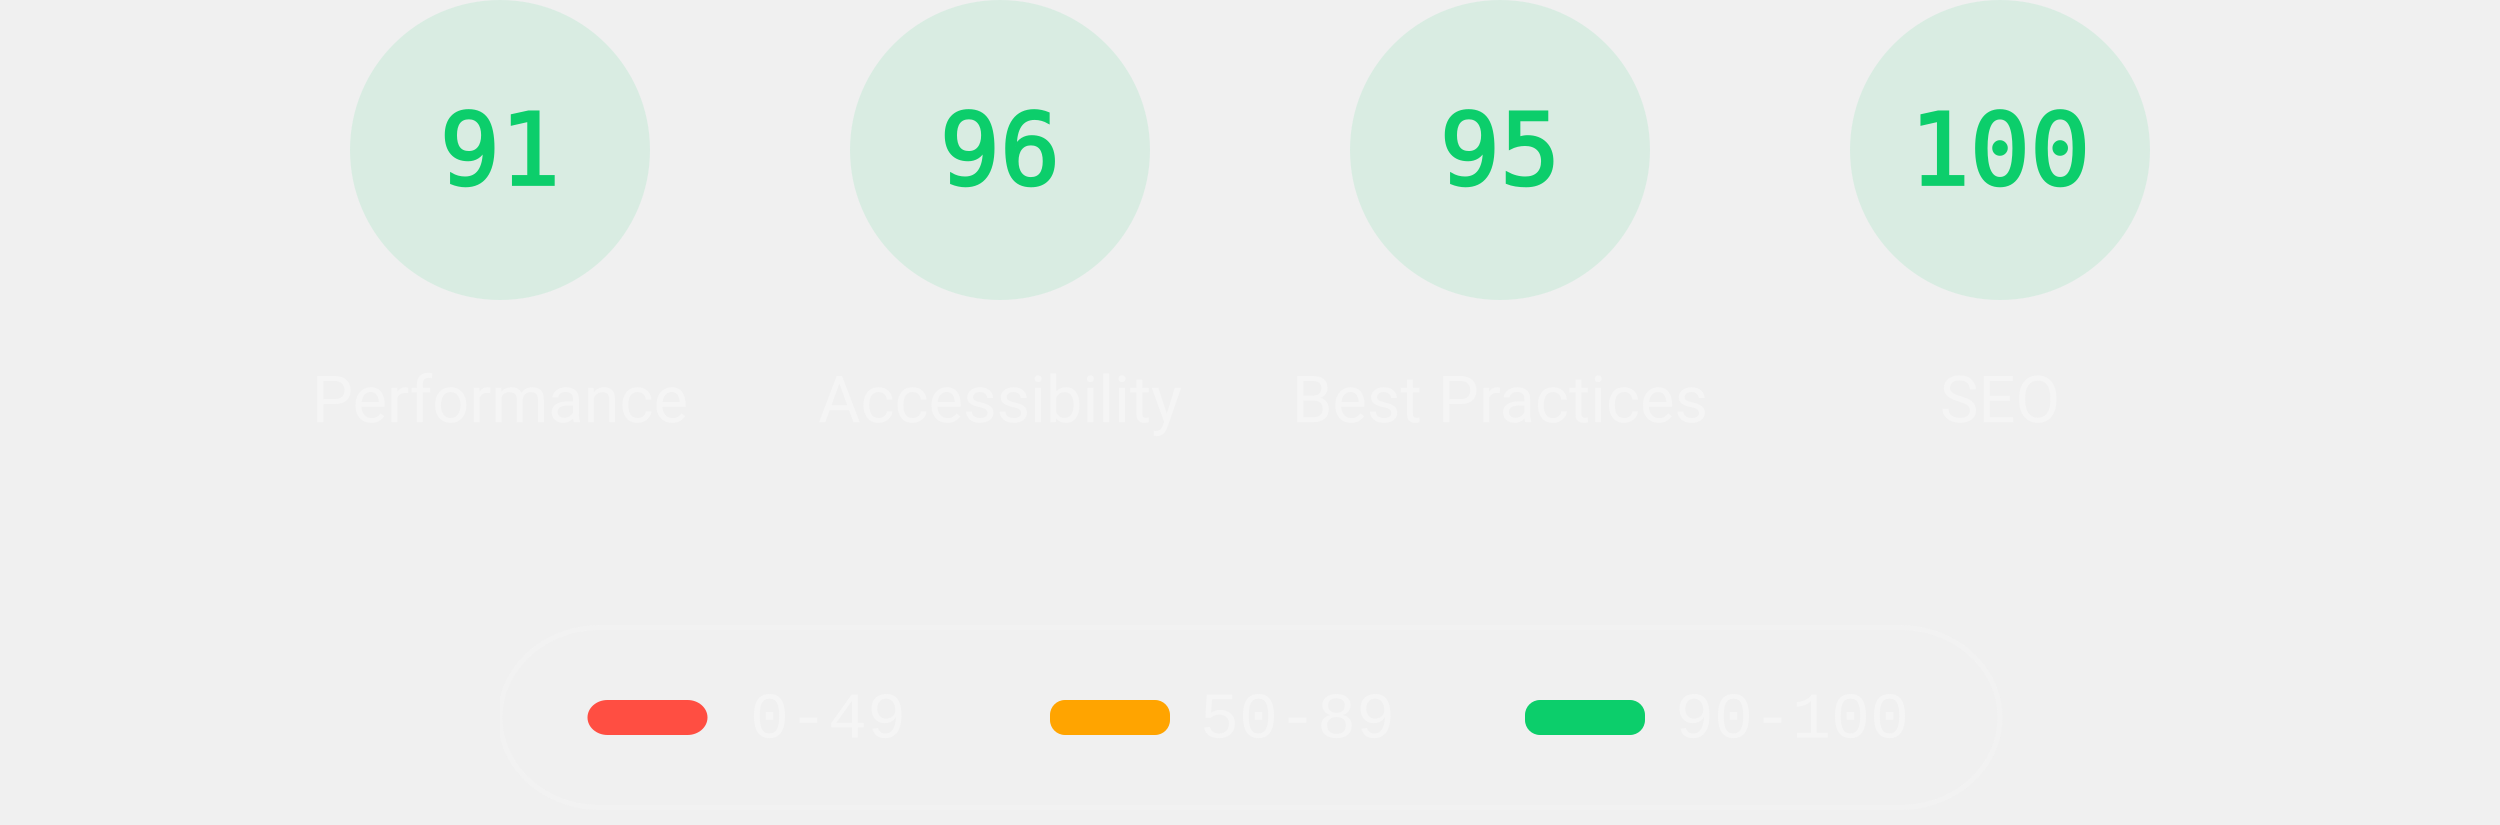
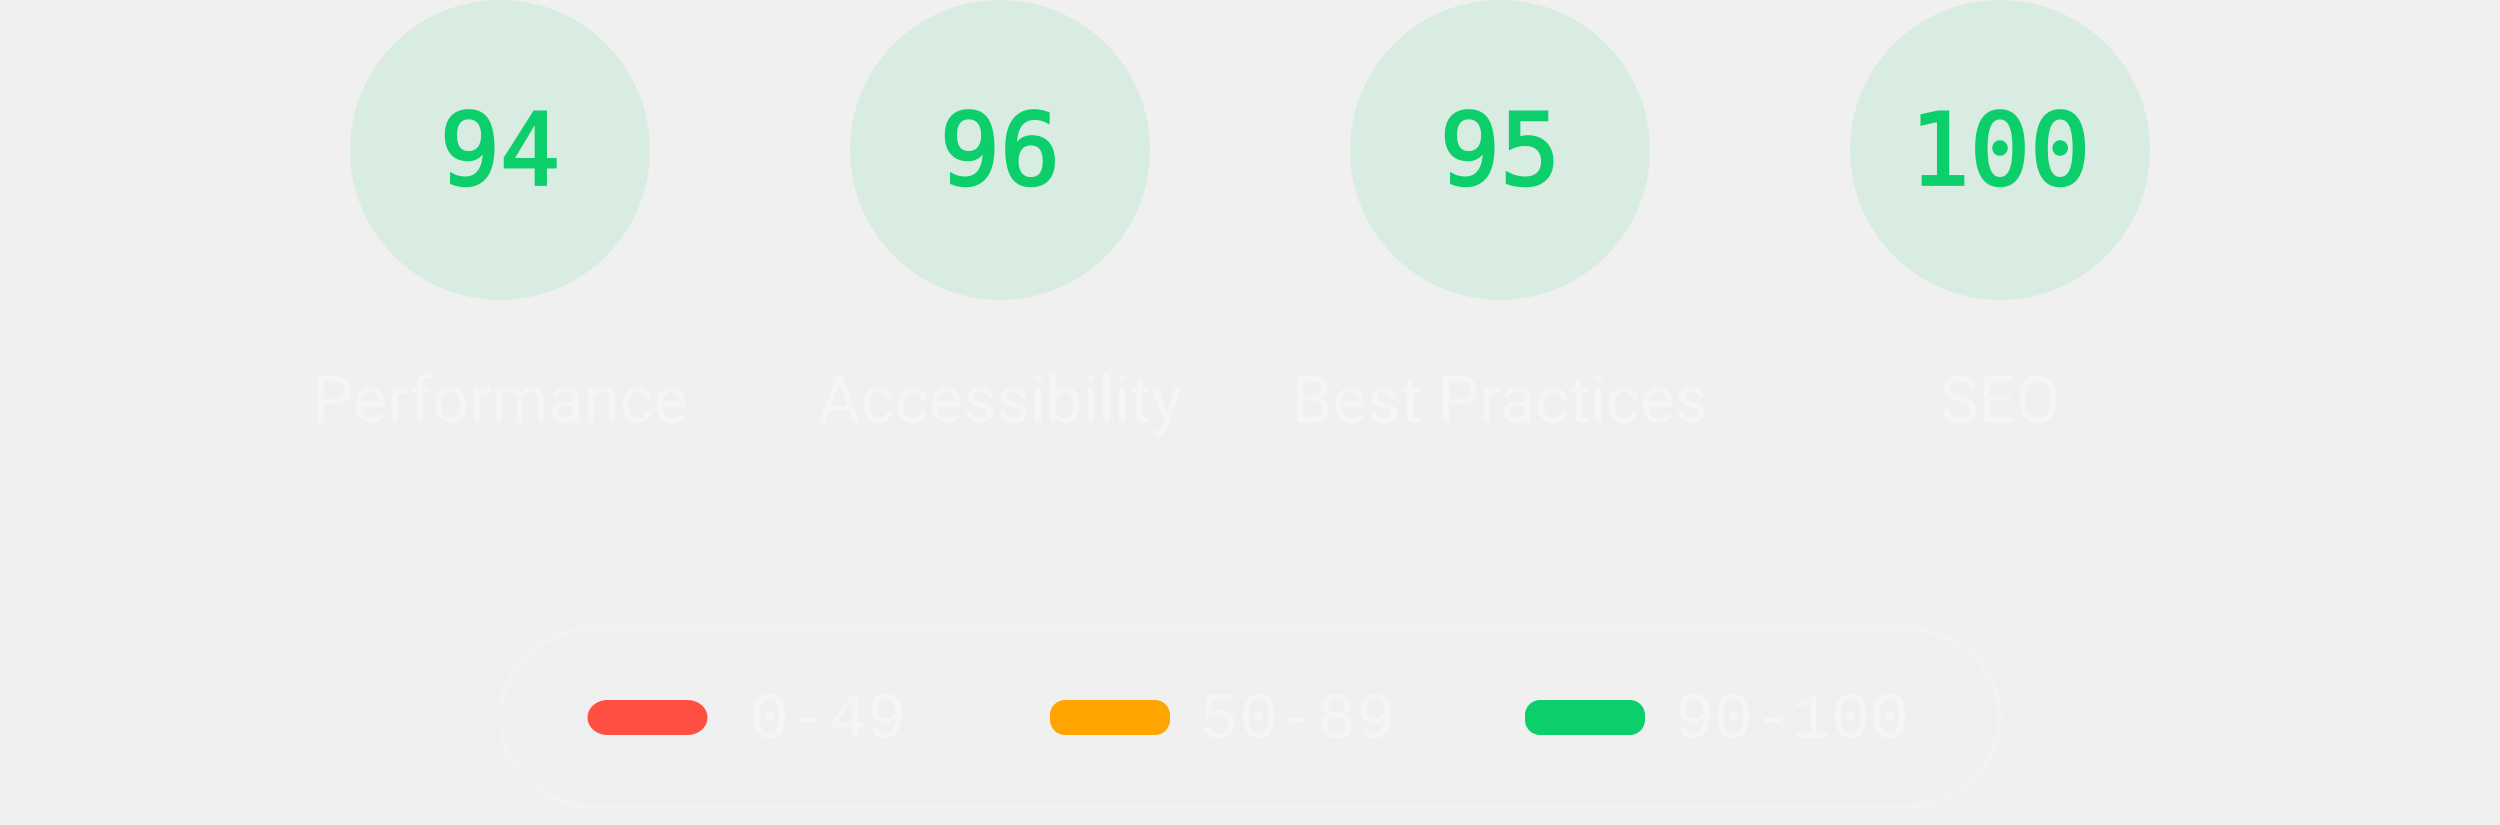
<svg xmlns="http://www.w3.org/2000/svg" class="theme--dark" fill="none" width="1000" height="330">
  <style>
			.gauge-base {
				opacity: 0.1
			}

			.gauge-arc {
				fill: none;
				animation-delay: 250ms;
				stroke-linecap: round;
				transform: rotate(-90deg);
				transform-origin: 100px 60px;
				animation: load-gauge 1s ease forwards
			}

			.guage-text {
				font-size: 40px;
				font-family: monospace;
				text-align: center
			}

			.guage-red {
				color: #ff4e42;
				fill: #ff4e42;
				stroke: #ff4e42
			}
			.guage-orange {
				color: #ffa400;
				fill: #ffa400;
				stroke: #ffa400
			}
			.guage-green {
				color: #0cce6b;
				fill: #0cce6b;
				stroke: #0cce6b
			}
			.theme--agnostic .guage-undefined {
				color: #5c5c5c;
				fill: #5c5c5c;
				stroke: #5c5c5c
			}
			.theme--light .guage-undefined {
				color: #1e1e1e;
				fill: #1e1e1e;
				stroke: #1e1e1e
			}
			.theme--dark .guage-undefined {
				color: #f5f5f5;
				fill: #f5f5f5;
				stroke: #f5f5f5
			}

			.guage-title {
				stroke: none;
				font-size: 26px;
				line-height: 26px;
				font-family: Roboto, Halvetica, Arial, sans-serif
			}
			.metric.guage-title {
				font-family: 'Courier New', Courier, monospace
			}
			.theme--agnostic .guage-title {
				color: #737373;
				fill: #737373
			}
			.theme--light .guage-title {
				color: #212121;
				fill: #212121
			}
			.theme--dark .guage-title {
				color: #f5f5f5;
				fill: #f5f5f5
			}

			@keyframes load-gauge {
				from {
					stroke-dasharray: 0 352.858
				}
			}
			.lh-gauge--pwa__disc {
				fill: #e0e0e0
			}
			.lh-gauge--pwa__logo {
				position: relative;
				fill: #b0b0b0
			}
			.lh-gauge--pwa__invisible {
				display: none
			}
			.lh-gauge--pwa__visible {
				display: inline
			}
			.guage-invisible {
				display: none
			}
			.lh-gauge--pwa__logo--primary-color {
				fill: #304ffe
			}
			.theme--agnostic .lh-gauge--pwa__logo--secondary-color {
				fill: #787878
			}
			.theme--light .lh-gauge--pwa__logo--secondary-color {
				fill: #3d3d3d
			}
			.theme--dark .lh-gauge--pwa__logo--secondary-color {
				fill: #d8b6b6
			}
			.theme--light #svg_2 {
				stroke: #00000022
			}
			.theme--agnostic #svg_2 {
				stroke: #616161
			}
			.theme--light #svg_2 {
				stroke: #00000022
			}
			.theme--dark #svg_2 {
				stroke: #f5f5f566
			}
		</style>
  <svg class="guage-div guage-perf guage-green" viewBox="0 0 200 200" width="200" height="200" x="100" y="0">
    <circle class="gauge-base" r="56" cx="100" cy="60" stroke-width="8" />
-     <circle class="gauge-arc guage-arc-1" r="56" cx="100" cy="60" stroke-width="8" style="stroke-dasharray: 320.191, 351.858;" />
-     <text class="guage-text" x="100px" y="60px" alignment-baseline="central" dominant-baseline="central" text-anchor="middle">91</text>
+     <circle class="gauge-arc guage-arc-1" r="56" cx="100" cy="60" stroke-width="8" style="stroke-dasharray: 330.747, 351.858;" />
+     <text class="guage-text" x="100px" y="60px" alignment-baseline="central" dominant-baseline="central" text-anchor="middle">94</text>
    <text class="guage-title" x="100px" y="160px" alignment-baseline="central" dominant-baseline="central" text-anchor="middle">Performance</text>
  </svg>
  <svg class="guage-div guage-acc guage-green" viewBox="0 0 200 200" width="200" height="200" x="300" y="0">
    <circle class="gauge-base" r="56" cx="100" cy="60" stroke-width="8" />
    <circle class="gauge-arc guage-arc-2" r="56" cx="100" cy="60" stroke-width="8" style="stroke-dasharray: 337.784, 351.858;" />
    <text class="guage-text" x="100px" y="60px" alignment-baseline="central" dominant-baseline="central" text-anchor="middle">96</text>
    <text class="guage-title" x="100px" y="160px" alignment-baseline="central" dominant-baseline="central" text-anchor="middle">Accessibility</text>
  </svg>
  <svg class="guage-div guage-best guage-green" viewBox="0 0 200 200" width="200" height="200" x="500" y="0">
    <circle class="gauge-base" r="56" cx="100" cy="60" stroke-width="8" />
    <circle class="gauge-arc guage-arc-3" r="56" cx="100" cy="60" stroke-width="8" style="stroke-dasharray: 334.265, 351.858;" />
    <text class="guage-text" x="100px" y="60px" alignment-baseline="central" dominant-baseline="central" text-anchor="middle">95</text>
    <text class="guage-title" x="100px" y="160px" alignment-baseline="central" dominant-baseline="central" text-anchor="middle">Best Practices</text>
  </svg>
  <svg class="guage-div guage-seo guage-green" viewBox="0 0 200 200" width="200" height="200" x="700" y="0">
    <circle class="gauge-base" r="56" cx="100" cy="60" stroke-width="8" />
    <circle class="gauge-arc guage-arc-4" r="56" cx="100" cy="60" stroke-width="8" style="stroke-dasharray: 351.858, 351.858;" />
    <text class="guage-text" x="100px" y="60px" alignment-baseline="central" dominant-baseline="central" text-anchor="middle">100</text>
    <text class="guage-title" x="100px" y="160px" alignment-baseline="central" dominant-baseline="central" text-anchor="middle">SEO</text>
  </svg>
  <svg class="guage-div guage-pwa guage-invisible" viewBox="0 0 200 200" width="200" height="200" x="900" y="0">
    <svg viewBox="0 0 60 60" width="112" height="112" x="44" y="4">
      <defs>
        <linearGradient id="lh-gauge--pwa__check-circle__gradient-0" x1="50%" y1="0%" x2="50%" y2="100%">
          <stop stop-color="#00C852" offset="0%" />
          <stop stop-color="#009688" offset="100%" />
        </linearGradient>
        <linearGradient id="lh-gauge--pwa__installable__shadow-gradient-0" x1="76.056%" x2="24.111%" y1="82.995%" y2="24.735%">
          <stop stop-color="#A5D6A7" offset="0%" />
          <stop stop-color="#80CBC4" offset="100%" />
        </linearGradient>
        <linearGradient id="lh-gauge--pwa__fast-reliable__shadow-gradient-0" x1="76.056%" y1="82.995%" x2="25.678%" y2="26.493%">
          <stop stop-color="#64B5F6" offset="0%" />
          <stop stop-color="#2979FF" offset="100%" />
        </linearGradient>
        <g id="lh-gauge--pwa__fast-reliable-badge-0">
          <circle fill="#FFFFFF" cx="10" cy="10" r="10" />
          <path fill="#304FFE" d="M10 3.58l5.25 2.34v3.5c0 3.23-2.24 6.26-5.25 7-3.01-.74-5.25-3.77-5.25-7v-3.5L10 3.58zm-.47 10.74l2.76-4.83.03-.07c.04-.08 0-.24-.22-.24h-1.64l.47-3.26h-.47l-2.7 4.77c-.02.01.05-.1-.04.05-.09.16-.1.31.18.31h1.63l-.47 3.27h.47z" />
        </g>
        <g id="lh-gauge--pwa__installable-badge-0">
          <circle fill="#FFFFFF" cx="10" cy="10" r="10" />
          <path fill="#009688" d="M10 4.167A5.835 5.835 0 0 0 4.167 10 5.835 5.835 0 0 0 10 15.833 5.835 5.835 0 0 0 15.833 10 5.835 5.835 0 0 0 10 4.167zm2.917 6.416h-2.334v2.334H9.417v-2.334H7.083V9.417h2.334V7.083h1.166v2.334h2.334v1.166z" />
        </g>
      </defs>
      <g stroke="none" fill-rule="nonzero">
        <circle class="lh-gauge--pwa__disc" cx="30" cy="30" r="30" />
        <g class="lh-gauge--pwa__logo">
          <path d="M35.66 19.39l.7-1.75h2L37.4 15 38.6 12l3.4 9h-2.51l-.58-1.61z" />
          <path d="M33.52 21l3.65-9h-2.42l-2.5 5.82L30.5 12h-1.86l-1.9 5.82-1.35-2.65-1.21 3.72L25.4 21h2.38l1.72-5.2 1.64 5.2z" />
          <path fill-rule="nonzero" d="M20.3 17.91h1.48c.45 0 .85-.05 1.2-.15l.39-1.18 1.07-3.3a2.64 2.64 0 0 0-.28-.37c-.55-.6-1.36-.91-2.42-.91H18v9h2.3V17.9zm1.96-3.84c.22.22.33.5.33.87 0 .36-.1.65-.29.87-.2.23-.59.35-1.15.35h-.86v-2.41h.87c.52 0 .89.1 1.1.32z" />
        </g>
        <rect class="lh-gauge--pwa__component lh-gauge--pwa__na-line lh-gauge--pwa__invisible" fill="#FFFFFF" x="20" y="32" width="20" height="4" rx="2" />
        <g class="lh-gauge--pwa__component lh-gauge--pwa__fast-reliable-badge lh-gauge--pwa__invisible" transform="translate(20, 29)">
          <path fill="url(#lh-gauge--pwa__fast-reliable__shadow-gradient-0)" d="M33.63 19.49A30 30 0 0 1 16.2 30.36L3 17.14 17.14 3l16.49 16.49z" />
          <use href="#lh-gauge--pwa__fast-reliable-badge-0" />
        </g>
        <g class="lh-gauge--pwa__component lh-gauge--pwa__installable-badge lh-gauge--pwa__invisible" transform="translate(20, 29)">
          <path fill="url(#lh-gauge--pwa__installable__shadow-gradient-0)" d="M33.629 19.487c-4.272 5.453-10.391 9.39-17.415 10.869L3 17.142 17.142 3 33.63 19.487z" />
          <use href="#lh-gauge--pwa__installable-badge-0" />
        </g>
        <g class="lh-gauge--pwa__component lh-gauge--pwa__fast-reliable-installable-badges lh-gauge--pwa__invisible">
          <g transform="translate(8, 29)">
            <path fill="url(#lh-gauge--pwa__fast-reliable__shadow-gradient-0)" d="M16.321 30.463L3 17.143 17.142 3l22.365 22.365A29.864 29.864 0 0 1 22 31c-1.942 0-3.84-.184-5.679-.537z" />
            <use href="#lh-gauge--pwa__fast-reliable-badge-0" />
          </g>
          <g transform="translate(32, 29)">
            <path fill="url(#lh-gauge--pwa__installable__shadow-gradient-0)" d="M25.982 11.84a30.107 30.107 0 0 1-13.08 15.203L3 17.143 17.142 3l8.84 8.84z" />
            <use href="#lh-gauge--pwa__installable-badge-0" />
          </g>
        </g>
        <g class="lh-gauge--pwa__component lh-gauge--pwa__check-circle lh-gauge--pwa__invisible" transform="translate(18, 28)">
          <circle fill="#FFFFFF" cx="12" cy="12" r="12" />
          <path fill="url(#lh-gauge--pwa__check-circle__gradient-0)" d="M12 2a10 10 0 1 0 0 20 10 10 0 0 0 0-20zm-2 15l-5-5 1.41-1.41L10 14.17l7.59-7.59L19 8l-9 9z" />
        </g>
      </g>
    </svg>
    <text class="guage-title" y="160px" alignment-baseline="central" dominant-baseline="central" text-anchor="middle">
      <tspan x="100px" dy="-6px">Progressive</tspan>
      <tspan x="100px" dy="30px">Web App</tspan>
    </text>
  </svg>
  <svg width="604" height="76" x="200" y="250">
    <g>
      <rect fill="none" id="canvas_background" height="80" width="604" y="-1" x="-1" />
      <g display="none" overflow="visible" y="0" x="0" height="100%" width="100%" id="canvasGrid">
        <rect fill="url(#gridpattern)" stroke-width="0" y="0" x="0" height="100%" width="100%" />
      </g>
    </g>
    <g>
      <rect fill-opacity="0" stroke-width="2" rx="40" id="svg_2" height="72" width="600" y="1" x="0" fill="#000000" />
      <rect stroke="#000" rx="8" id="svg_3" height="14" width="48" y="30" x="35" stroke-opacity="null" stroke-width="0" fill="#ff4e42" />
      <rect stroke="#000" rx="6" id="svg_4" height="14" width="48" y="30" x="220" stroke-opacity="null" stroke-width="0" fill="#ffa400" />
      <rect stroke="#000" rx="6" id="svg_5" height="14" width="48" y="30" x="410" stroke-opacity="null" stroke-width="0" fill="#0cce6b" />
      <text class="metric guage-title" xml:space="preserve" text-anchor="start" font-size="26" id="svg_6" y="45" x="100" stroke-opacity="null" stroke-width="0" stroke="#000">0-49</text>
      <text class="metric guage-title" xml:space="preserve" text-anchor="start" font-size="26" id="svg_7" y="45" x="280" stroke-opacity="null" stroke-width="0" stroke="#000">50-89</text>
      <text class="metric guage-title" xml:space="preserve" text-anchor="start" font-size="26" id="svg_8" y="45" x="470" stroke-opacity="null" stroke-width="0" stroke="#000">90-100</text>
    </g>
  </svg>
</svg>
